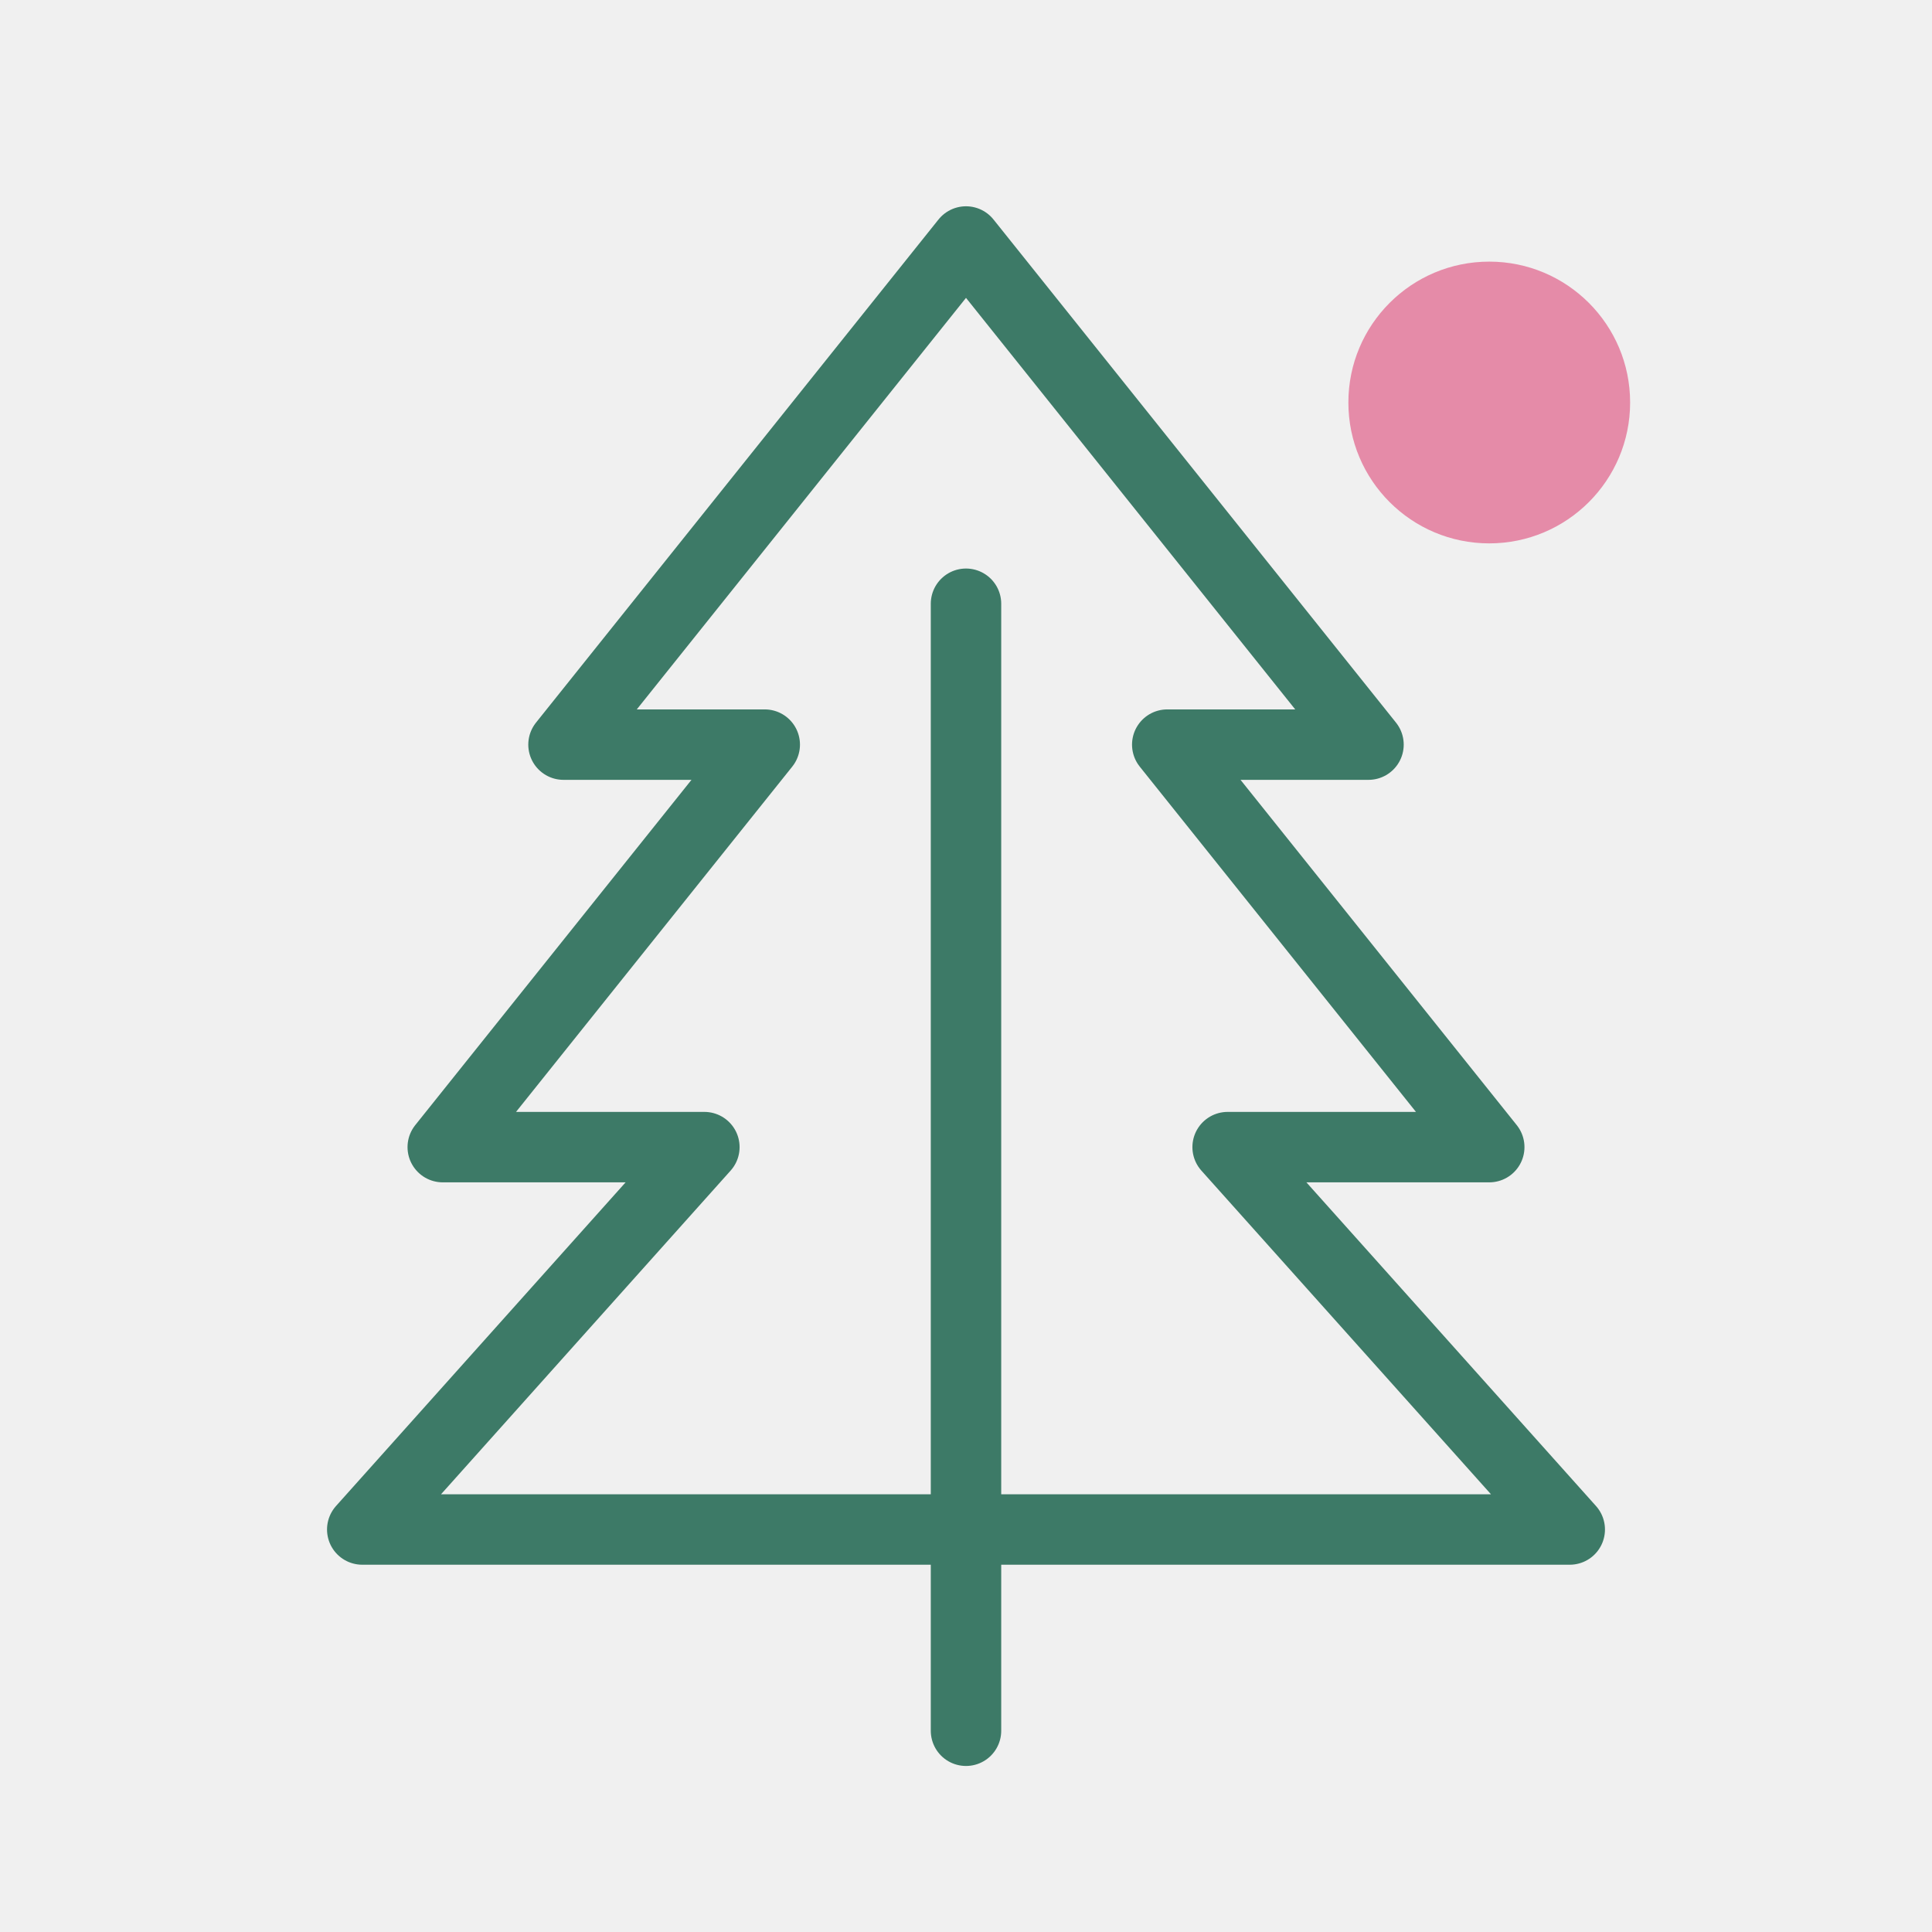
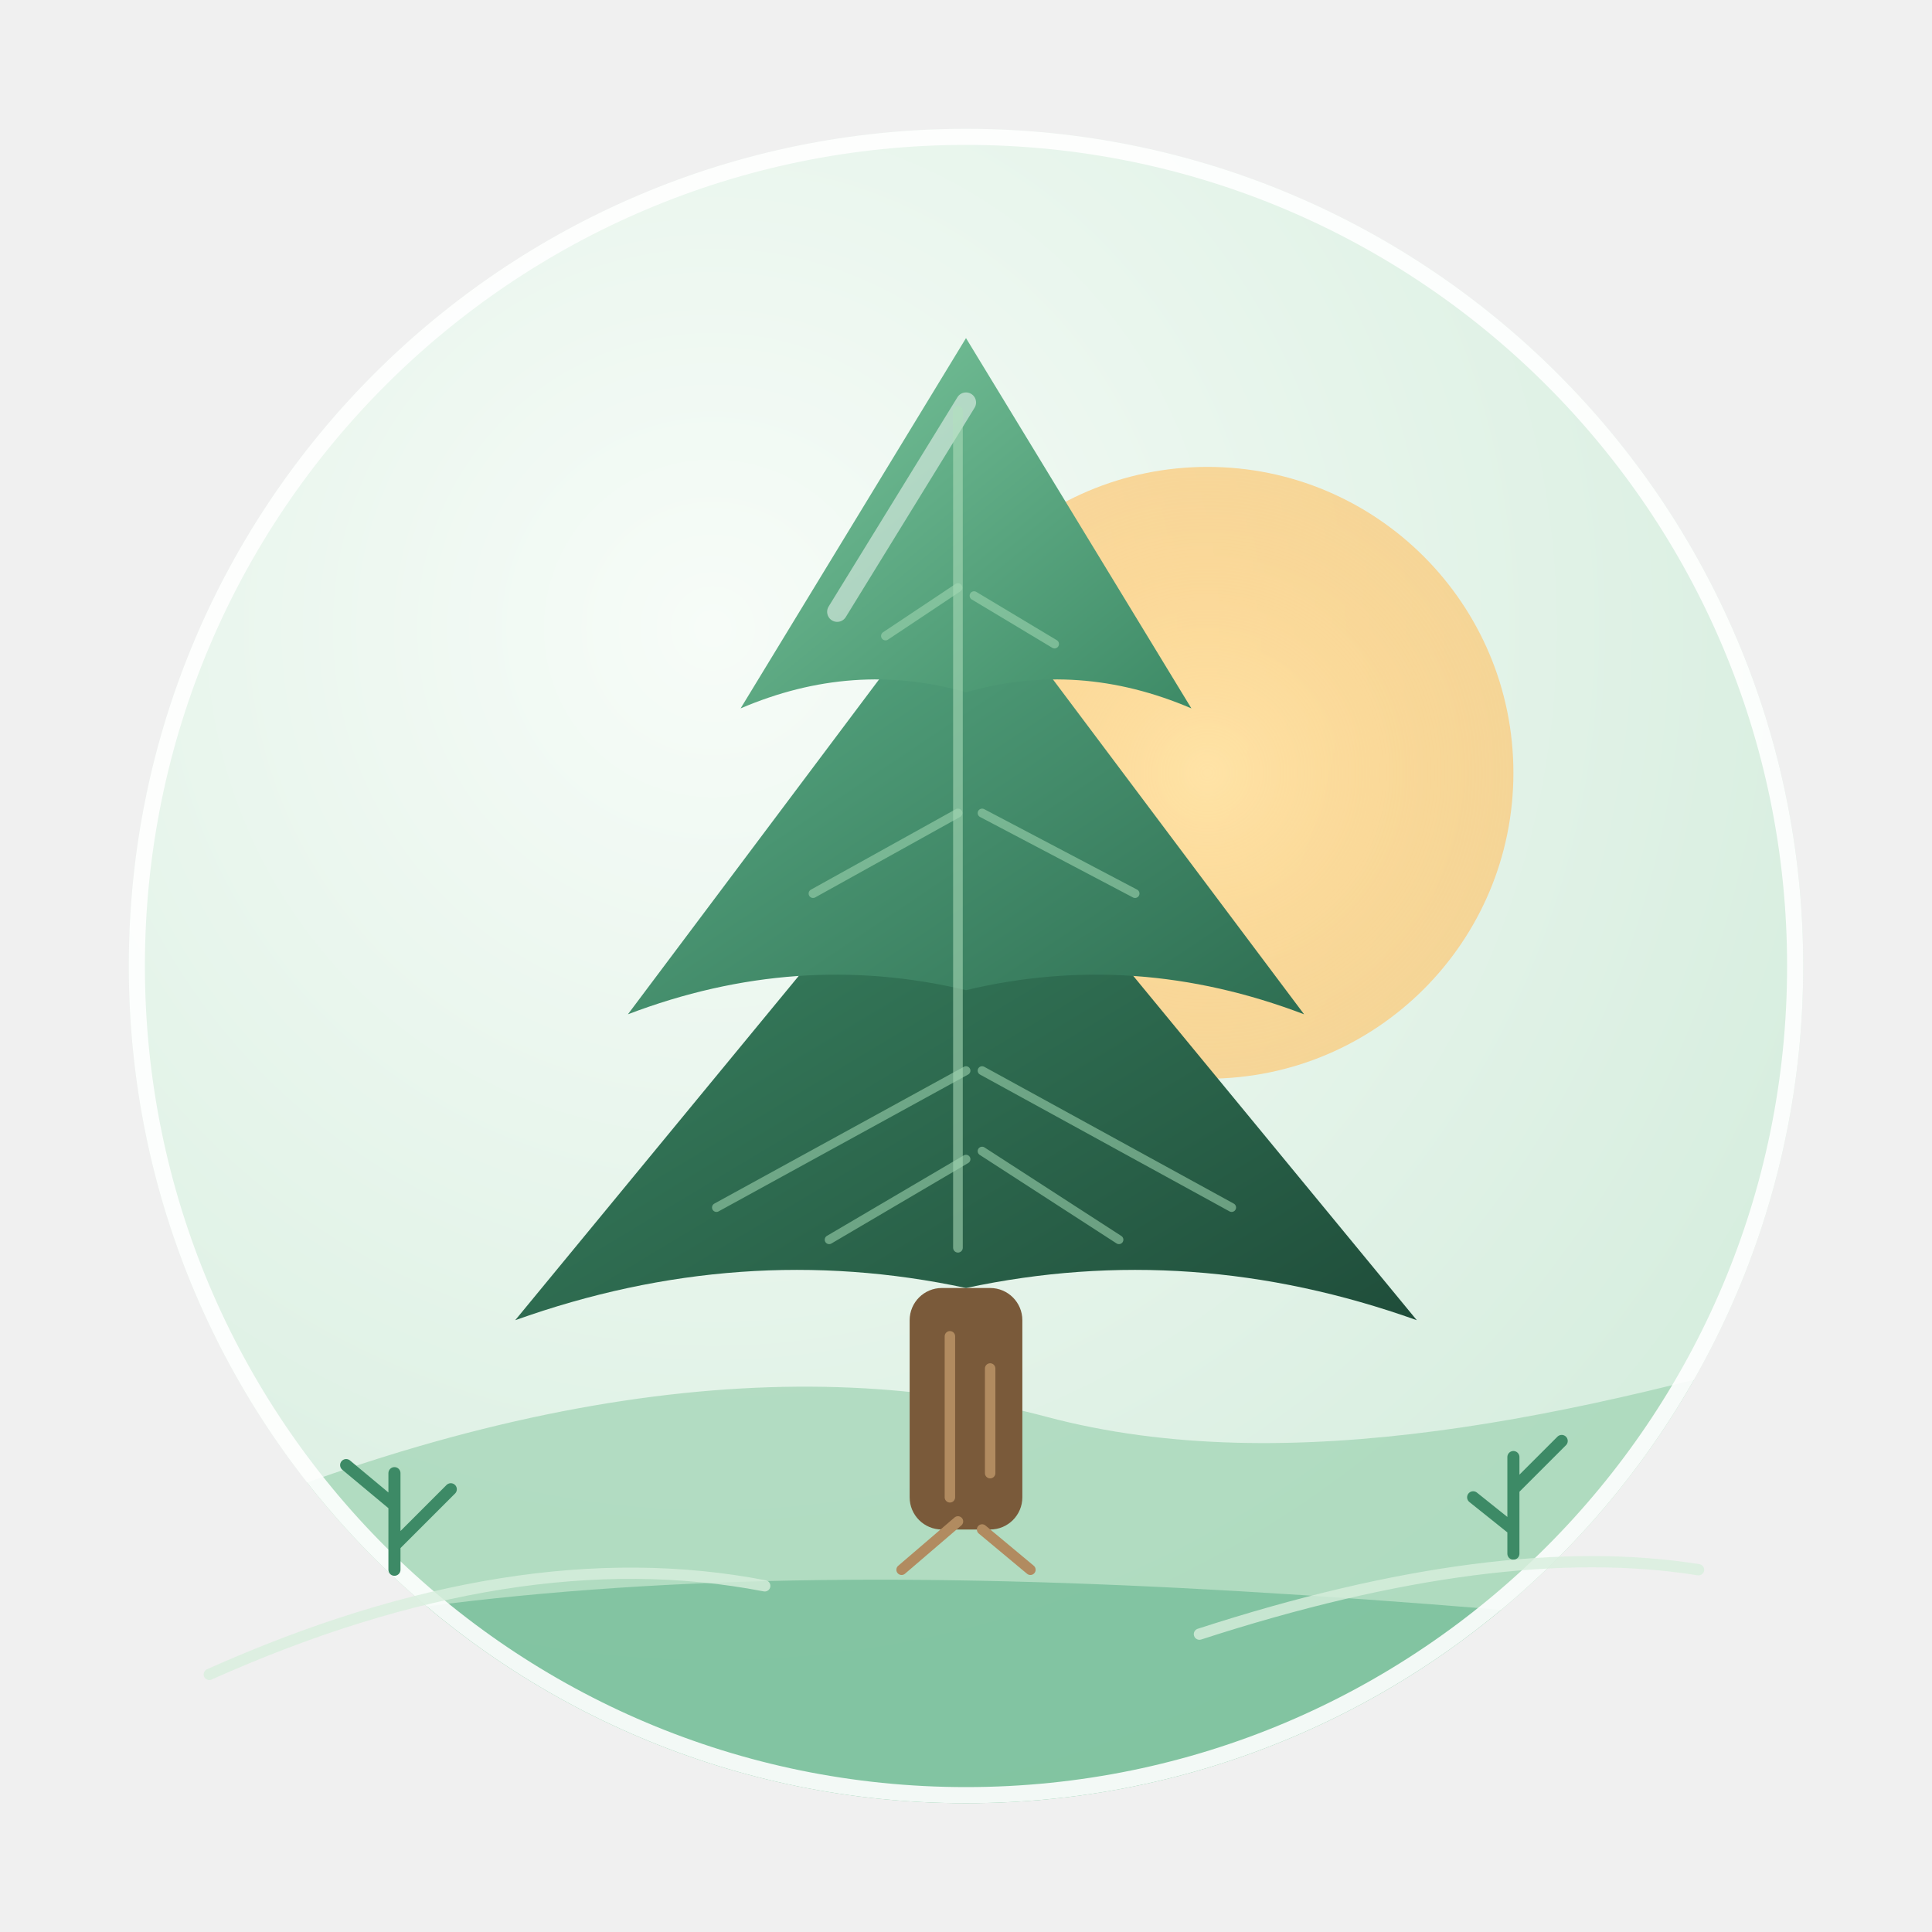
- <svg xmlns="http://www.w3.org/2000/svg" width="96" height="96" viewBox="0 0 96 96" fill="none">
-   <path d="m48 12-20 25h10L22 57h13L18 76h60L61 57h13L58 37h10L48 12Z" stroke="#3D7A67" stroke-width="3.5" stroke-linecap="round" stroke-linejoin="round" />
-   <path d="M48 76v10M48 30v46" stroke="#3D7A67" stroke-width="3.5" stroke-linecap="round" />
-   <circle cx="74" cy="20" r="7" fill="#E58BA8" />
+ <svg xmlns="http://www.w3.org/2000/svg" width="240" height="240" viewBox="0 0 240 240" role="img" aria-label="Evergreen conservation">
+   <defs>
+     <radialGradient id="halo" cx=".35" cy=".3" r=".8">
+       <stop offset="0" stop-color="#F7FCF8" />
+       <stop offset="1" stop-color="#D3ECDC" />
+     </radialGradient>
+     <radialGradient id="sun" cx=".5" cy=".5" r=".5">
+       <stop offset="0" stop-color="#FFE3A6" />
+       <stop offset="1" stop-color="#FFC56B" stop-opacity=".65" />
+     </radialGradient>
+     <linearGradient id="t1" x1="0" y1="0" x2="1" y2="1">
+       <stop offset="0" stop-color="#7CC79E" />
+       <stop offset="1" stop-color="#3D8A66" />
+     </linearGradient>
+     <linearGradient id="t2" x1="0" y1="0" x2="1" y2="1">
+       <stop offset="0" stop-color="#5DB088" />
+       <stop offset="1" stop-color="#2E6E52" />
+     </linearGradient>
+     <linearGradient id="t3" x1="0" y1="0" x2="1" y2="1">
+       <stop offset="0" stop-color="#3D8A66" />
+       <stop offset="1" stop-color="#1F4D3A" />
+     </linearGradient>
+     <clipPath id="c">
+       <circle cx="120" cy="120" r="104" />
+     </clipPath>
+   </defs>
+   <circle cx="120" cy="120" r="104" fill="url(#halo)" />
+   <g clip-path="url(#c)">
+     <circle cx="150" cy="96" r="38" fill="url(#sun)" />
+     <path d="M10 196C60 172 100 168 130 176C160 184 196 176 230 166V240H10Z" fill="#9ED3B2" fill-opacity=".7" />
+     <path d="M10 208C70 192 130 194 230 204V240H10Z" fill="#5DB088" fill-opacity=".55" />
+   </g>
+   <circle cx="120" cy="120" r="103" fill="none" stroke="#fff" stroke-width="2" stroke-opacity=".9" />
+   <rect x="113" y="160" width="14" height="30" rx="4" fill="#7A5A3A" />
+   <path d="M120 96L176 164Q148 154 120 160Q92 154 64 164Z" fill="url(#t3)" />
+   <path d="M120 70L162 126Q141 118 120 123Q99 118 78 126Z" fill="url(#t2)" />
+   <path d="M120 42L148 88Q134 82 120 86Q106 82 92 88Z" fill="url(#t1)" />
+   <path d="M120 50L104 76" stroke="#fff" stroke-opacity=".5" stroke-width="2.5" stroke-linecap="round" />
+   <g stroke-linecap="round" fill="none">
+     <path d="M119 51v104" stroke="#B1E0BD" stroke-opacity=".55" stroke-width="1.2" />
+     <path d="m119 73-9 6m11-5 10 6m-12 21-18 10m21-10 19 10m-21 22-31 17m33-17 31 17m-33-6-17 10m19-11 17 11" stroke="#A3D8B4" stroke-opacity=".55" stroke-width="1.1" />
+     <path d="M118 166v20m5-16v13m-4 6-7 6m10-5 6 5" stroke="#B18B60" stroke-width="1.3" />
+     <path d="M49 183v12m0-8-6-5m6 10 7-7m132-4v12m0-8 6-6m-6 11-5-4" stroke="#3D8A66" stroke-width="1.5" />
+     <path d="M26 208q38-17 69-11m54 6q37-12 62-8" stroke="#D8EFDD" stroke-opacity=".8" stroke-width="1.4" />
+   </g>
</svg>
